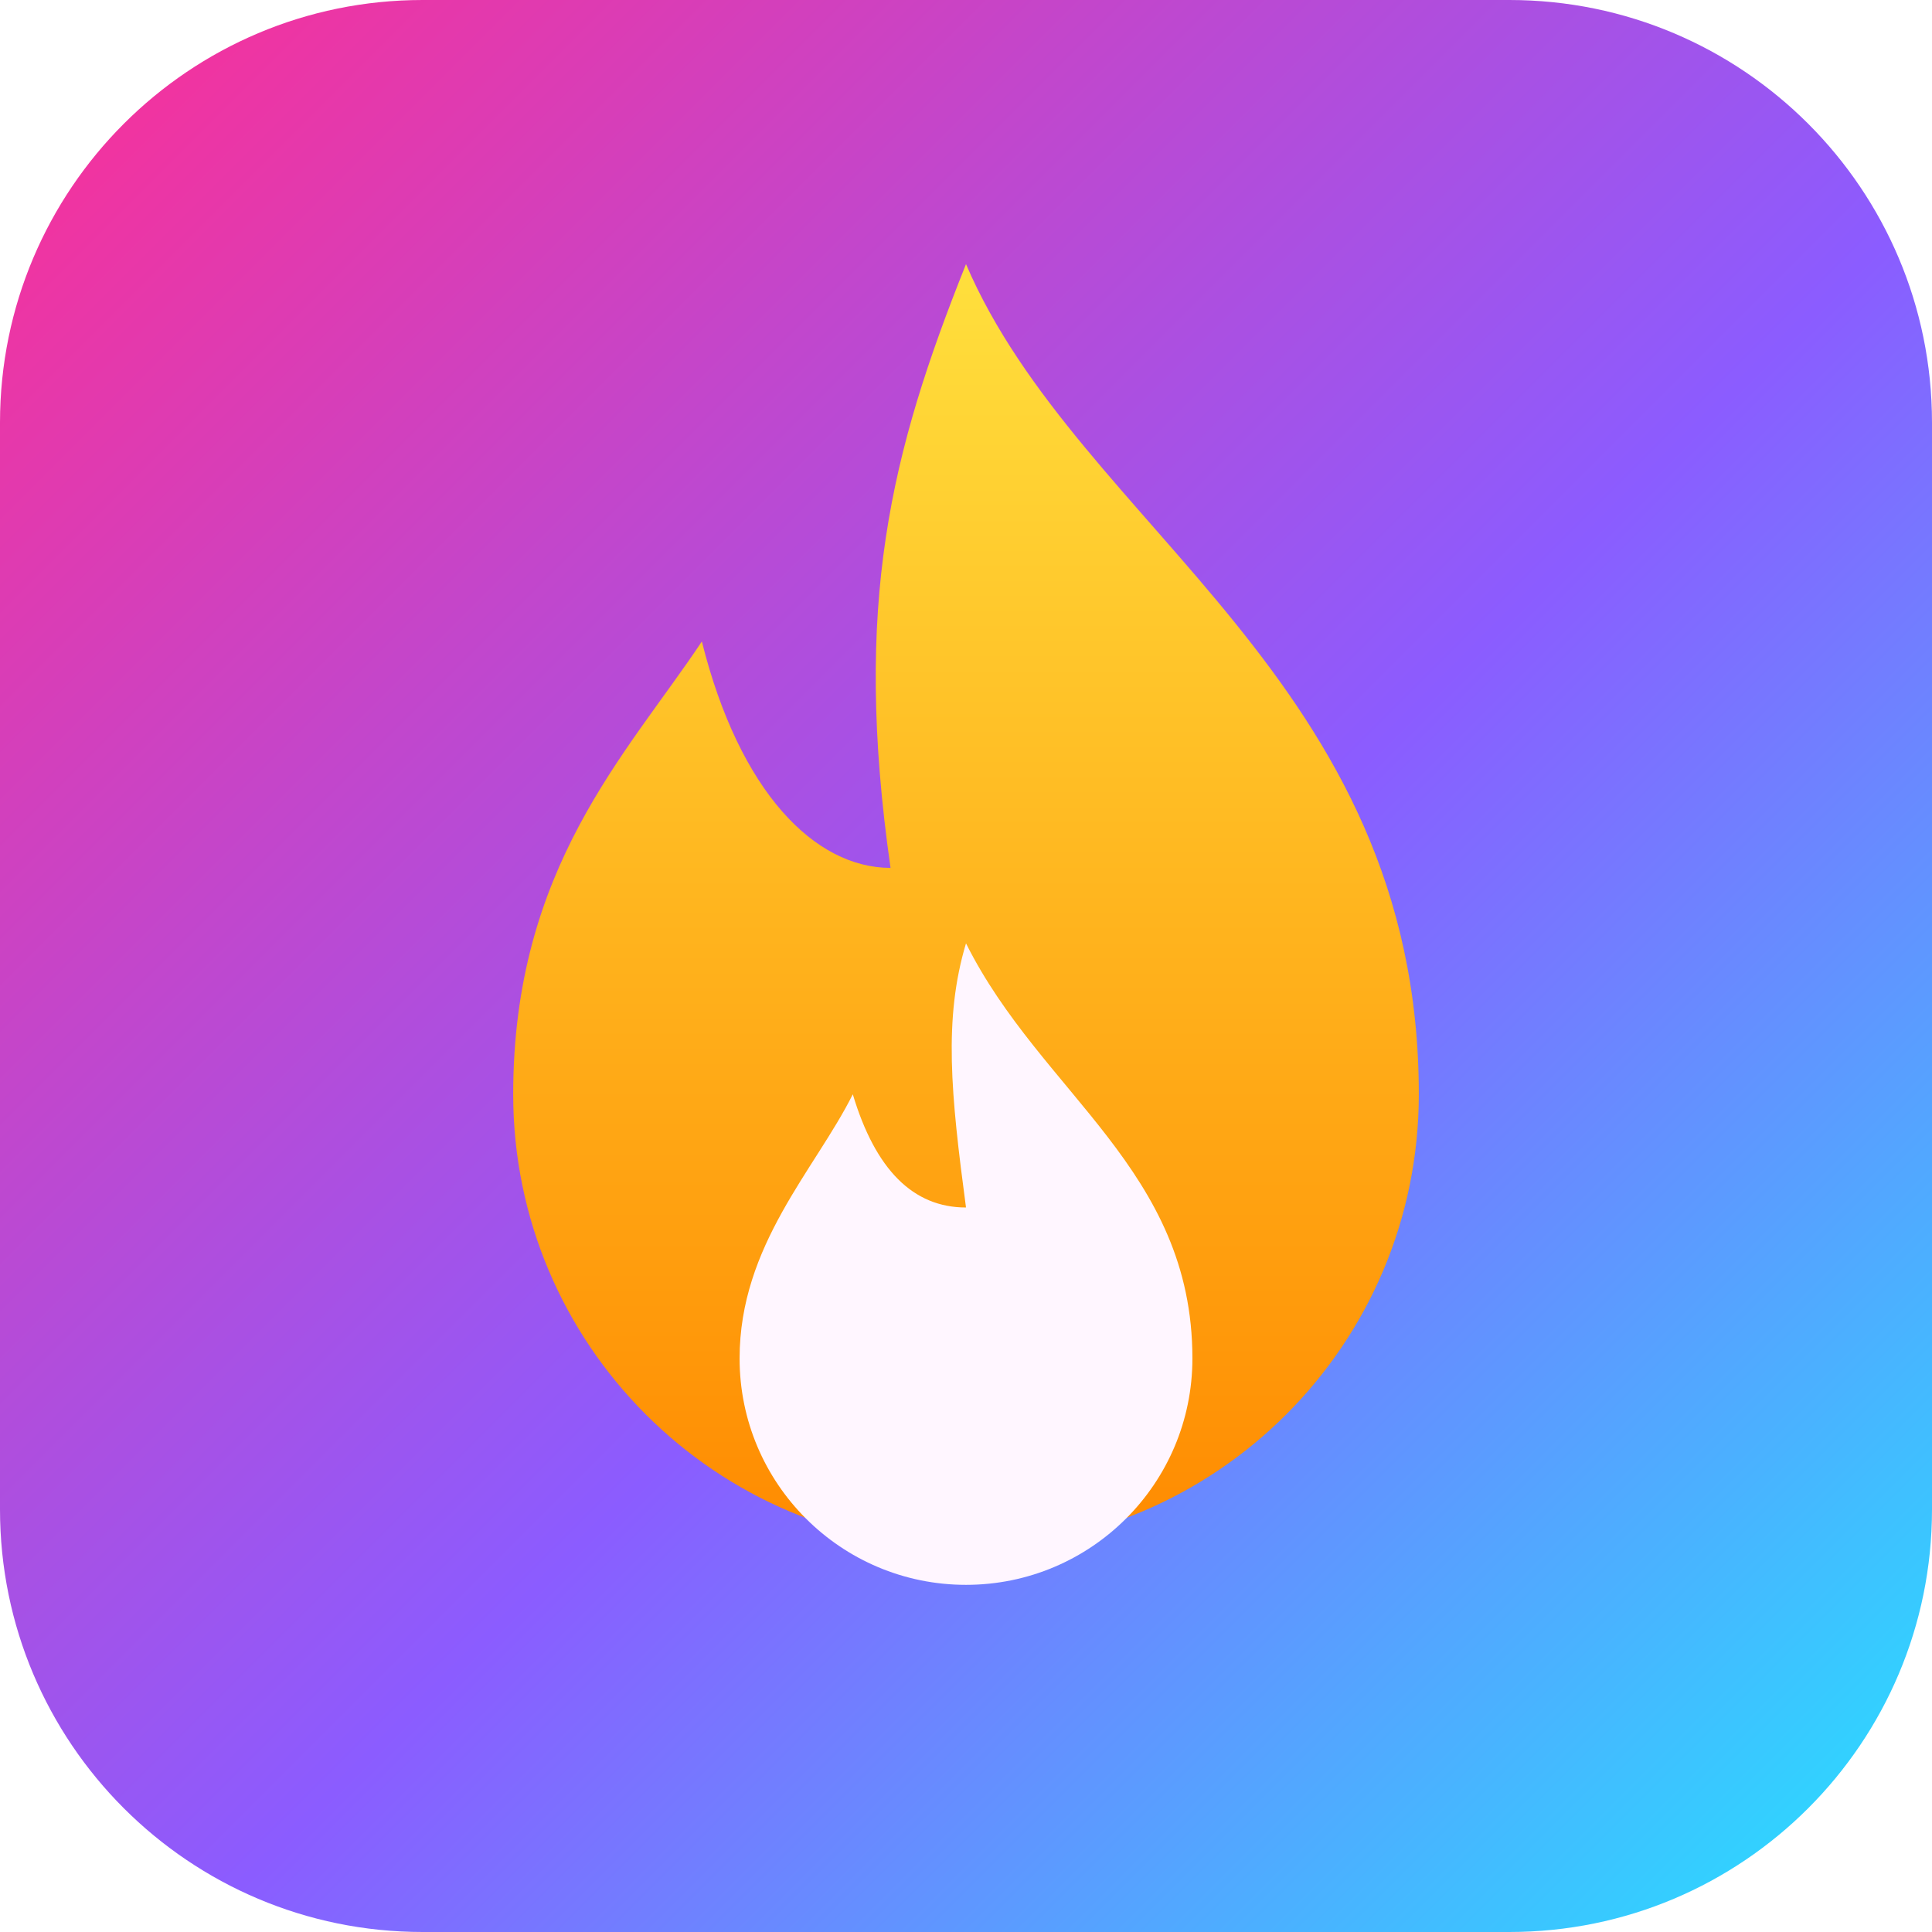
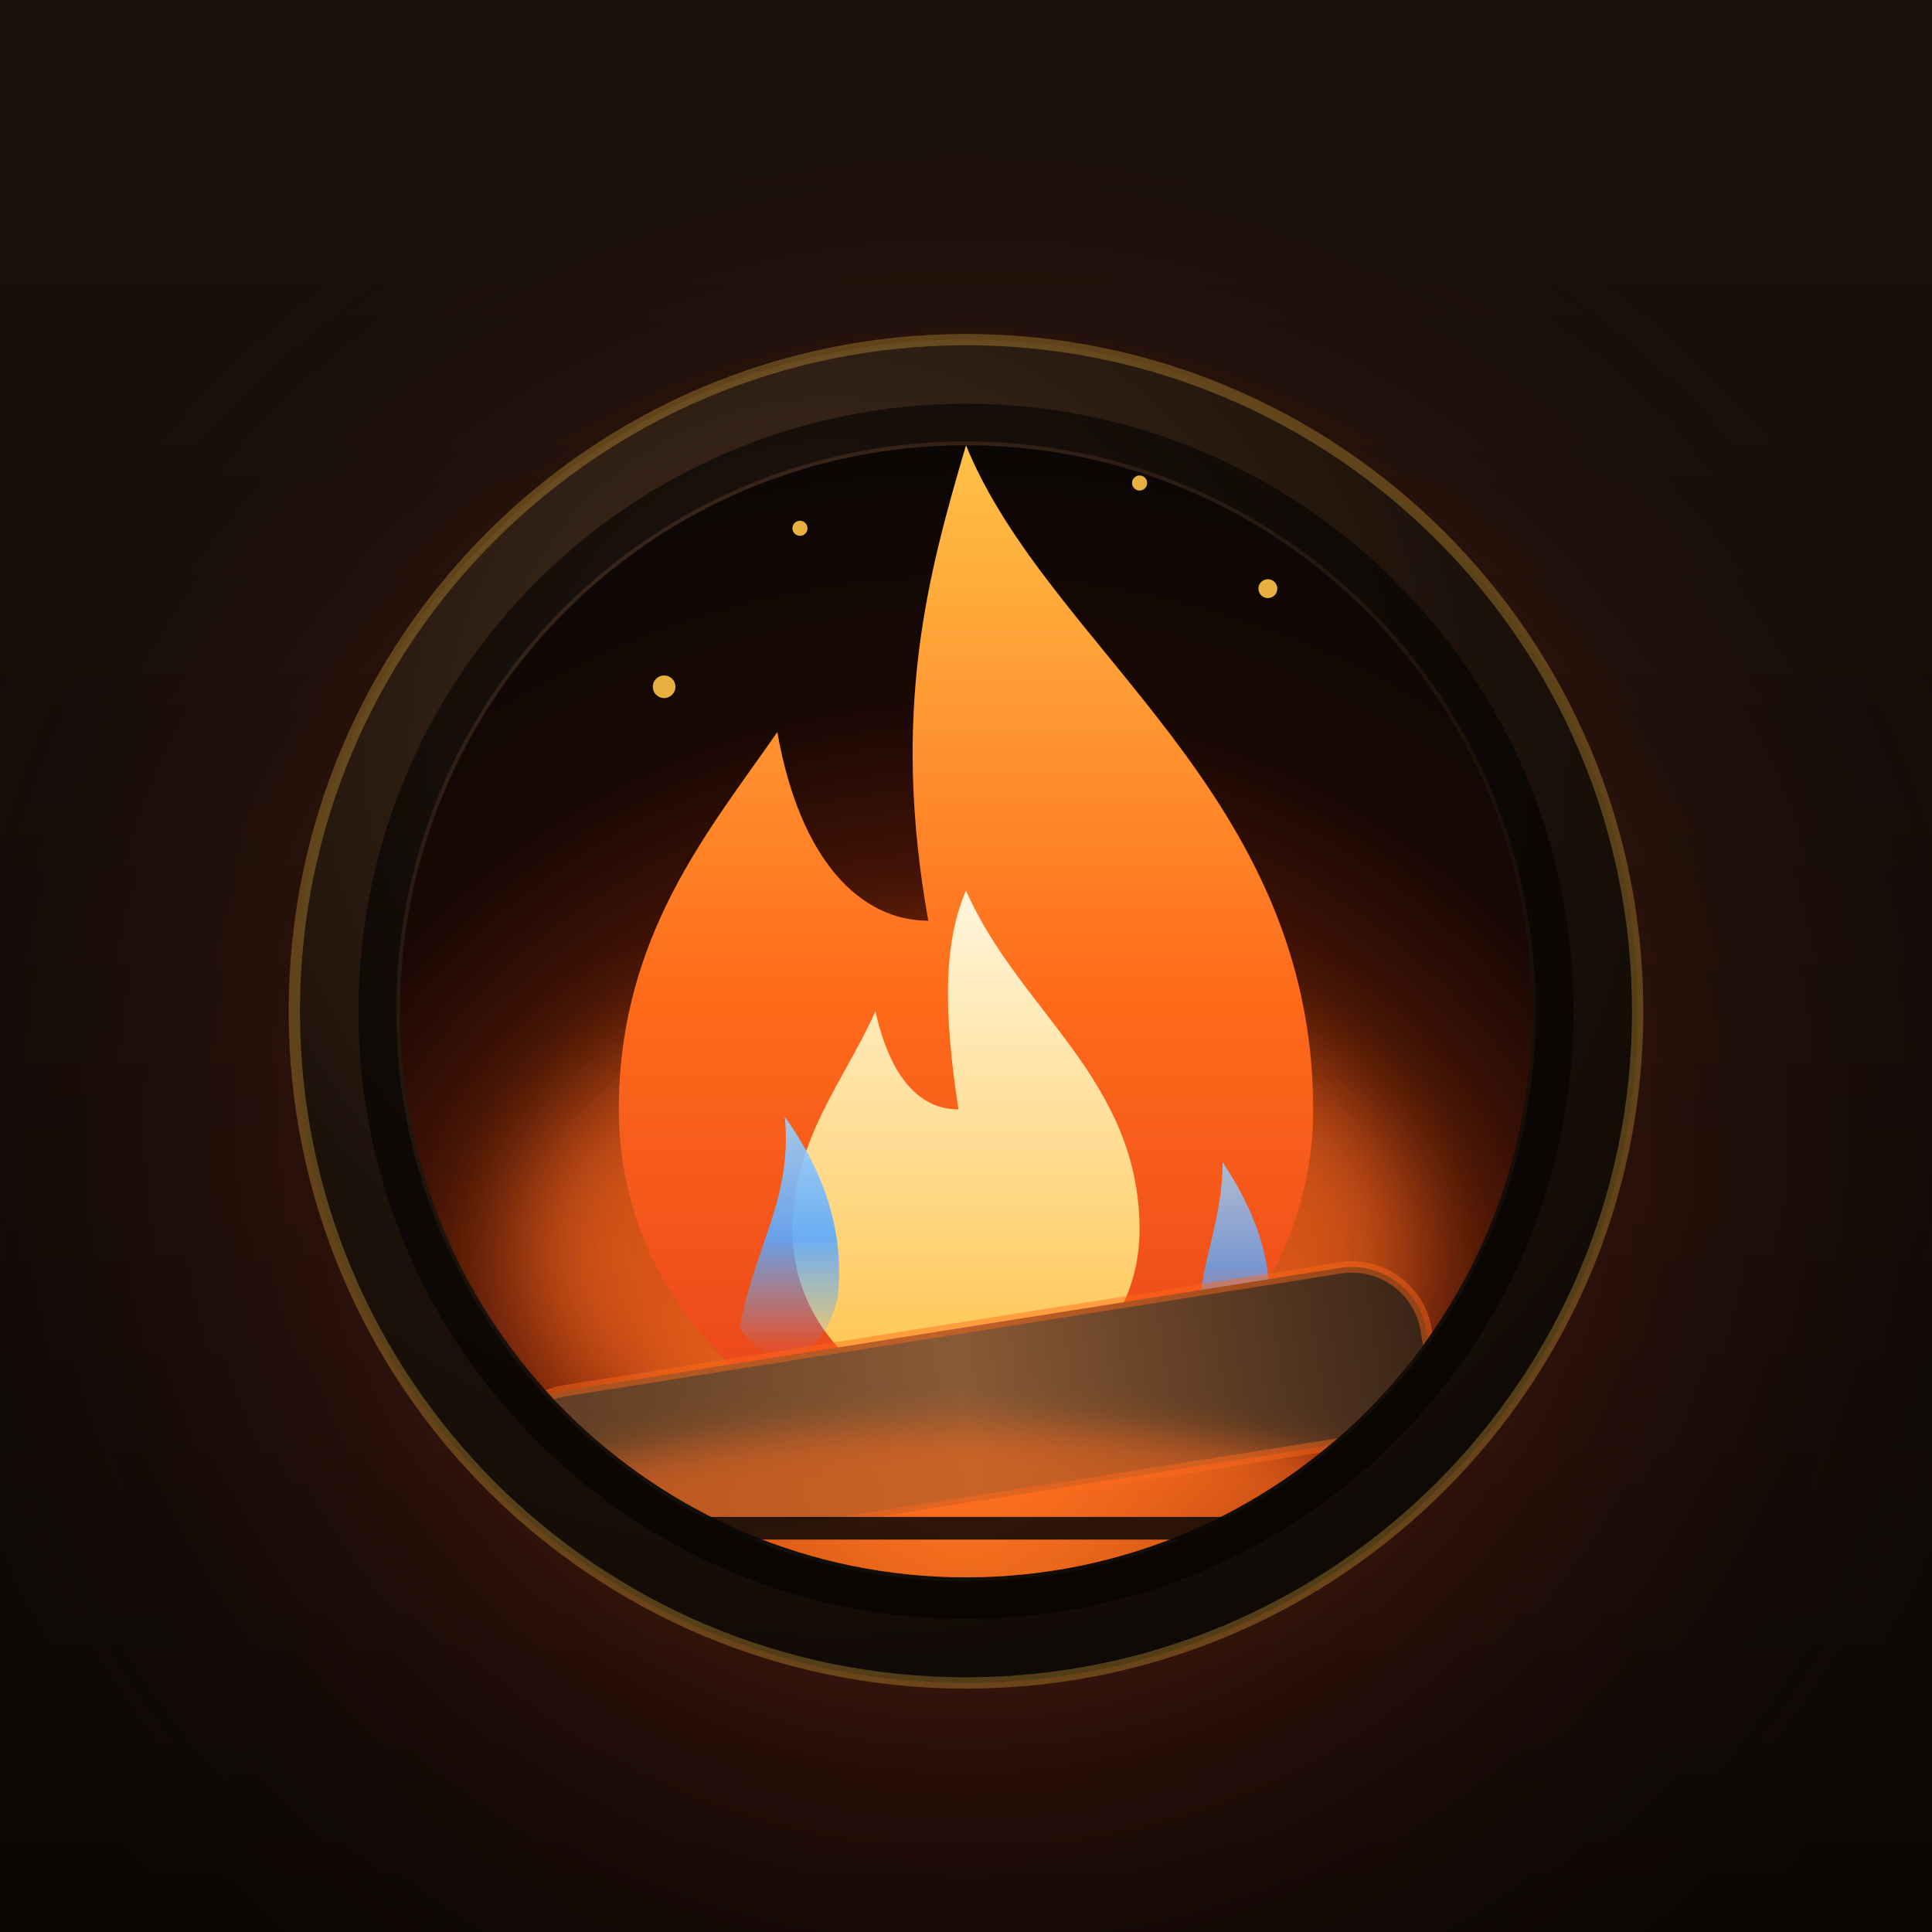
<svg xmlns="http://www.w3.org/2000/svg" viewBox="0 0 512 512">
  <defs>
-     <linearGradient id="bg" x1="0" y1="0" x2="1" y2="1">
-       <stop offset="0" stop-color="#ff2e93" />
-       <stop offset=".55" stop-color="#8b5cff" />
-       <stop offset="1" stop-color="#22e6ff" />
+     <linearGradient id="bg" x1="0" y1="0" x2="0" y2="1">
+       <stop offset="0" stop-color="#1a110b" />
+       <stop offset="1" stop-color="#0b0705" />
    </linearGradient>
+     <radialGradient id="room" cx=".5" cy=".58" r=".6">
+       <stop offset="0" stop-color="#ff6a1a" stop-opacity=".55" />
+       <stop offset=".55" stop-color="#e8401c" stop-opacity=".12" />
+       <stop offset="1" stop-color="#0b0705" stop-opacity="0" />
+     </radialGradient>
+     <radialGradient id="iron" cx=".4" cy=".3" r=".8">
+       <stop offset="0" stop-color="#4a3222" />
+       <stop offset=".6" stop-color="#1d120a" />
+       <stop offset="1" stop-color="#0b0705" />
+     </radialGradient>
+     <radialGradient id="glass" cx=".5" cy=".9" r=".9">
+       <stop offset="0" stop-color="#ff8a2a" />
+       <stop offset=".35" stop-color="#7a2208" />
+       <stop offset=".75" stop-color="#1a0804" />
+       <stop offset="1" stop-color="#0b0705" />
+     </radialGradient>
    <linearGradient id="fl" x1="0" y1="1" x2="0" y2="0">
-       <stop offset="0" stop-color="#ff8a00" />
-       <stop offset="1" stop-color="#ffe03d" />
+       <stop offset="0" stop-color="#e8401c" />
+       <stop offset=".45" stop-color="#ff6a1a" />
+       <stop offset="1" stop-color="#ffc247" />
    </linearGradient>
+     <linearGradient id="core" x1="0" y1="1" x2="0" y2="0">
+       <stop offset="0" stop-color="#ffc247" />
+       <stop offset="1" stop-color="#fff6dc" />
+     </linearGradient>
+     <linearGradient id="bl" x1="0" y1="1" x2="0" y2="0">
+       <stop offset="0" stop-color="#5aa9ff" stop-opacity="0" />
+       <stop offset=".5" stop-color="#5aa9ff" />
+       <stop offset="1" stop-color="#9fd3ff" />
+     </linearGradient>
+     <linearGradient id="log" x1="0" y1="0" x2="1" y2="0">
+       <stop offset="0" stop-color="#5a3a22" />
+       <stop offset=".5" stop-color="#8a5a36" />
+       <stop offset="1" stop-color="#3a2416" />
+     </linearGradient>
+     <clipPath id="win">
+       <circle cx="256" cy="268" r="150" />
+     </clipPath>
+     <filter id="soft" x="-30%" y="-30%" width="160%" height="160%">
+       <feGaussianBlur stdDeviation="14" />
+     </filter>
+     <filter id="soft2" x="-30%" y="-30%" width="160%" height="160%">
+       <feGaussianBlur stdDeviation="5" />
+     </filter>
  </defs>
-   <rect width="512" height="512" rx="112" fill="url(#bg)" />
-   <path d="M256 70c30 70 120 110 120 220a120 120 0 0 1-240 0c0-60 30-90 50-120 10 40 30 60 50 60-10-70 0-110 20-160z" fill="url(#fl)" />
-   <path d="M256 250c20 40 60 60 60 110a60 60 0 0 1-120 0c0-30 20-50 30-70 6 20 16 30 30 30-4-30-6-50 0-70z" fill="#fff6ff" />
+   <rect width="512" height="512" fill="url(#bg)" />
+   <rect width="512" height="512" fill="url(#room)" />
+   <circle cx="256" cy="268" r="178" fill="url(#iron)" />
+   <circle cx="256" cy="268" r="178" fill="none" stroke="#ffc247" stroke-opacity=".28" stroke-width="3" />
+   <circle cx="256" cy="268" r="156" fill="none" stroke="#000" stroke-opacity=".55" stroke-width="10" />
+   <circle cx="256" cy="268" r="150" fill="url(#glass)" />
+   <g clip-path="url(#win)">
+     <ellipse cx="256" cy="330" rx="120" ry="70" fill="#ff6a1a" opacity=".7" filter="url(#soft)" />
+     <path d="M256 118c22 54 92 92 92 176a92 92 0 0 1-184 0c0-46 24-74 42-100 6 34 22 50 40 50-10-56 0-92 10-126z" fill="url(#fl)" />
+     <path d="M256 236c14 32 46 50 46 90a46 46 0 0 1-92 0c0-24 14-40 22-58 4 18 12 26 22 26-4-26-4-44 2-58z" fill="url(#core)" />
+     <path d="M196 352c4-22 14-34 12-56 10 14 16 30 14 48-4 16-16 22-26 8z" fill="url(#bl)" opacity=".9" />
+     <path d="M318 356c-2-18 6-30 6-48 8 12 14 26 12 42-2 14-12 18-18 6z" fill="url(#bl)" opacity=".8" />
+     <rect x="132" y="352" width="248" height="46" rx="20" fill="url(#log)" transform="rotate(-9 256 375)" />
+     <rect x="132" y="352" width="248" height="46" rx="20" fill="none" stroke="#ff6a1a" stroke-opacity=".45" stroke-width="3" transform="rotate(-9 256 375)" />
+     <ellipse cx="256" cy="418" rx="150" ry="40" fill="#ff6a1a" opacity=".55" filter="url(#soft2)" />
+     <g fill="#ffc247" opacity=".9">
+       <circle cx="176" cy="182" r="3" />
+       <circle cx="336" cy="156" r="2.5" />
+       <circle cx="302" cy="128" r="2" />
+       <circle cx="212" cy="140" r="2" />
+     </g>
+   </g>
+   <rect x="176" y="402" width="160" height="6" rx="3" fill="#0b0705" opacity=".85" />
</svg>
